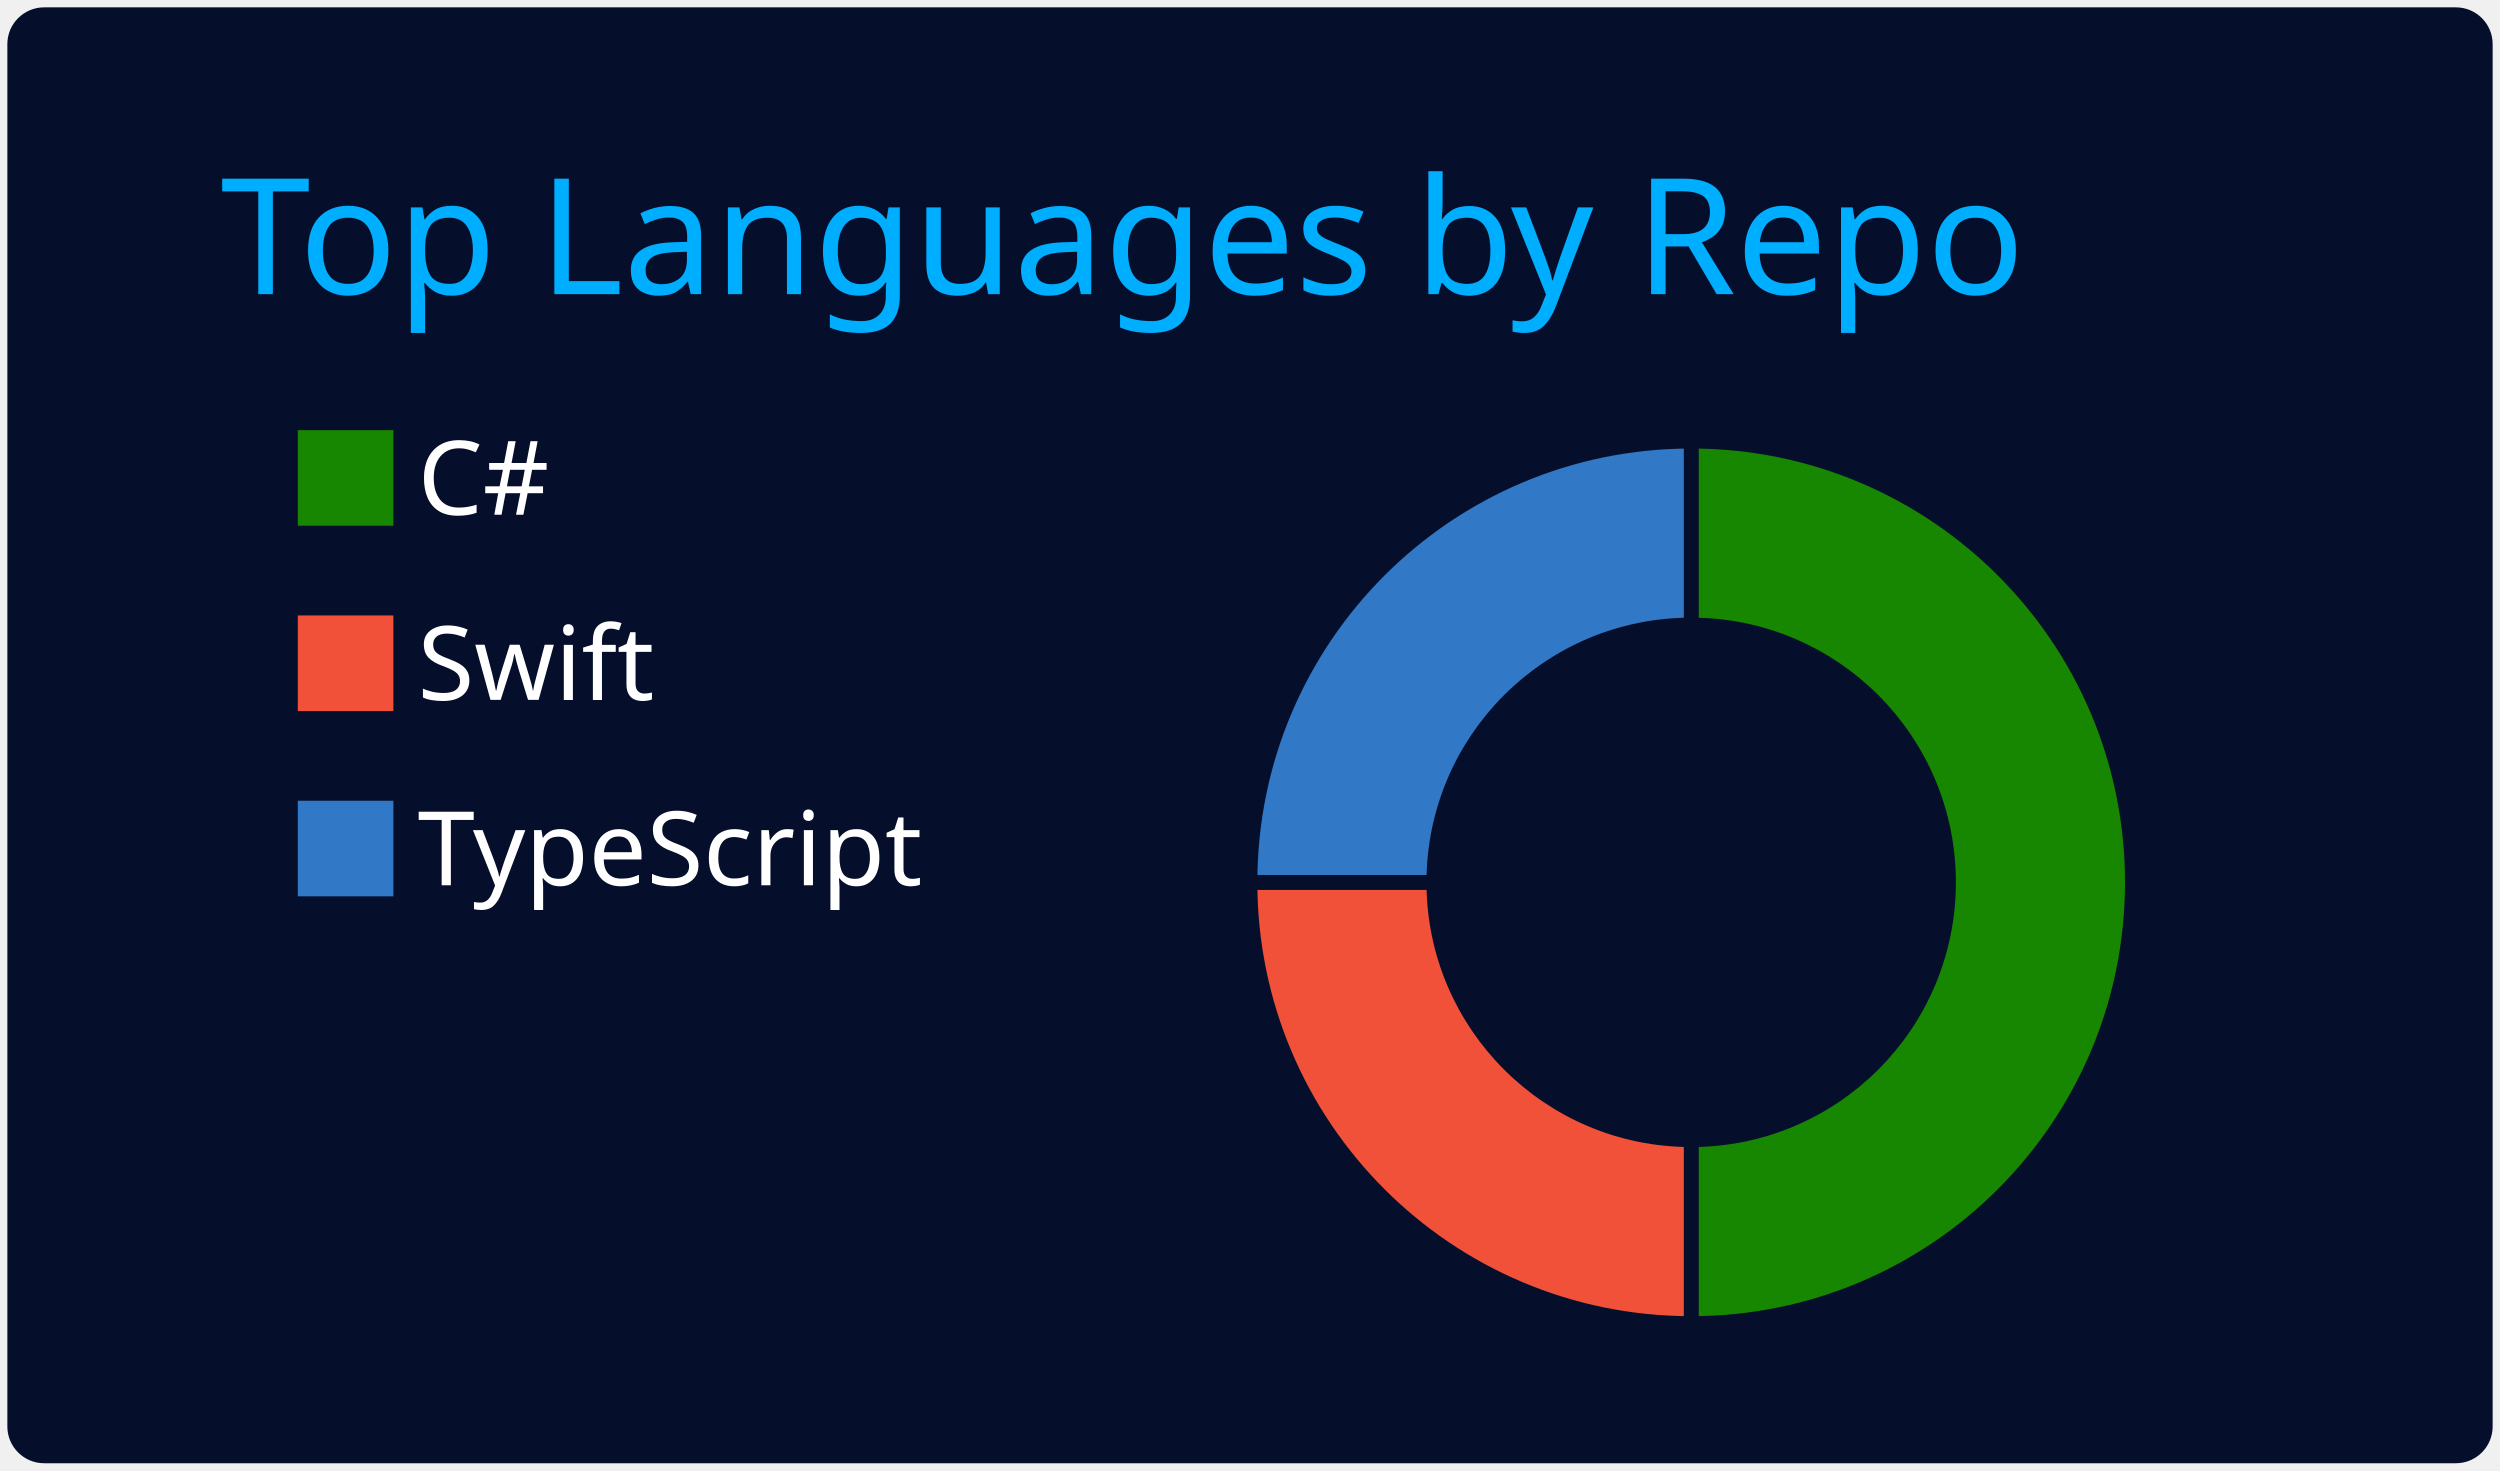
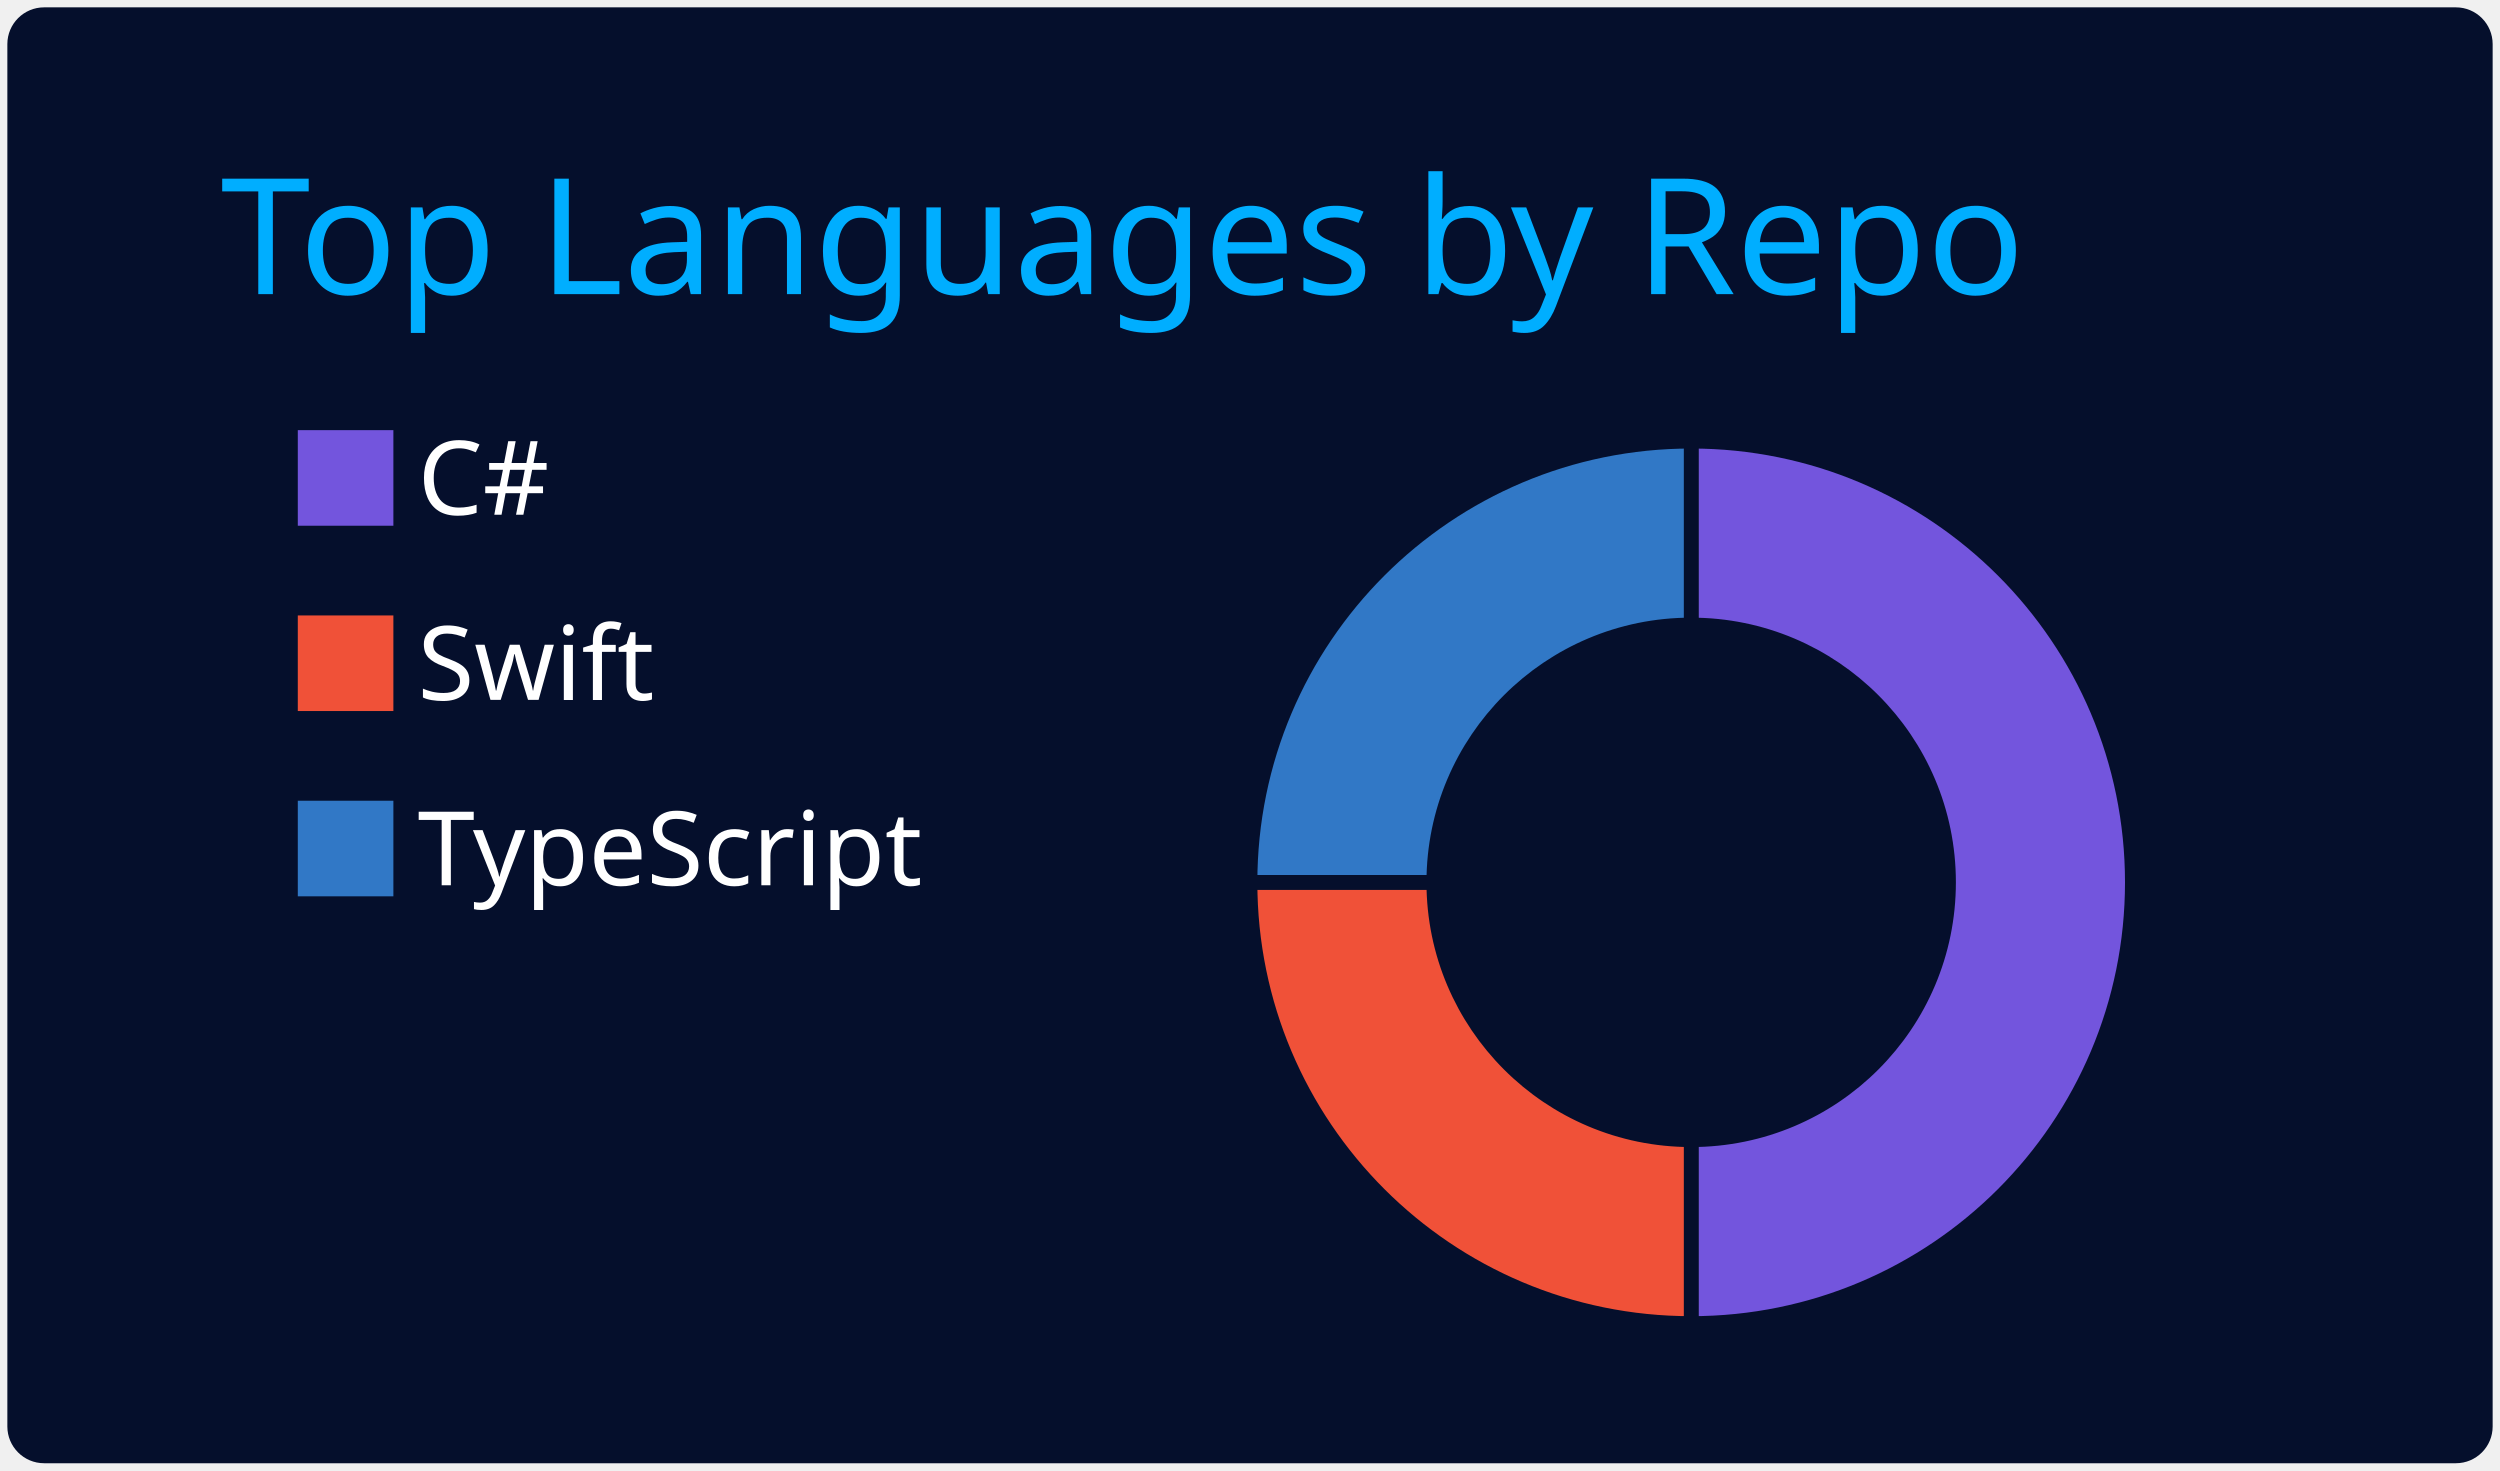
<svg xmlns="http://www.w3.org/2000/svg" width="340" height="200" viewBox="0 0 340 200">
  <style>* {
          font-family: 'Segoe UI', Ubuntu, "Helvetica Neue", Sans-Serif
        }</style>
  <g class="gpsc-root">
    <rect x="1" y="1" rx="5" ry="5" height="99%" width="99.412%" stroke="#000000" stroke-width="1" fill="#050f2c" stroke-opacity="0" />
    <text x="30" y="40" class="gpsc-item" style="--gpsc-i: 0; font-size: 22px; fill: #00aeff;">Top Languages by Repo</text>
    <g transform="translate(0,40)">
      <g transform="translate(40,0)">
-         <rect y="18" width="14" height="14" class="gpsc-item" style="--gpsc-i: 0; stroke-width: 1px;" fill="#178600" stroke="#050f2c" />
+         <rect y="18" width="14" height="14" class="gpsc-item" style="--gpsc-i: 0; stroke-width: 1px;" fill="#7355dd" stroke="#050f2c" />
        <rect y="43.2" width="14" height="14" class="gpsc-item" style="--gpsc-i: 1; stroke-width: 1px;" fill="#F05138" stroke="#050f2c" />
        <rect y="68.4" width="14" height="14" class="gpsc-item" style="--gpsc-i: 2; stroke-width: 1px;" fill="#3178c6" stroke="#050f2c" />
        <text x="16.8" y="30" class="gpsc-item" style="--gpsc-i: 0; fill: #ffffff; font-size: 14px;">C#</text>
        <text x="16.8" y="55.2" class="gpsc-item" style="--gpsc-i: 1; fill: #ffffff; font-size: 14px;">Swift</text>
        <text x="16.8" y="80.4" class="gpsc-item" style="--gpsc-i: 2; fill: #ffffff; font-size: 14px;">TypeScript</text>
      </g>
      <g transform="translate( 230, 80 )">
        <g class="arc" style="--gpsc-i: 0;">
-           <path d="M3.67394039744206e-15,-60A60,60,0,1,1,3.67394039744206e-15,60L2.1431318985078682e-15,35A35,35,0,1,0,2.1431318985078682e-15,-35Z" style="fill: #178600; stroke-width: 2px;" stroke="#050f2c" />
+           <path d="M3.67394039744206e-15,-60A60,60,0,1,1,3.67394039744206e-15,60L2.1431318985078682e-15,35A35,35,0,1,0,2.1431318985078682e-15,-35Z" style="fill: #7355dd; stroke-width: 2px;" stroke="#050f2c" />
        </g>
        <g class="arc" style="--gpsc-i: 1;">
          <path d="M3.67394039744206e-15,60A60,60,0,0,1,-60,7.34788079488412e-15L-35,4.2862637970157365e-15A35,35,0,0,0,2.1431318985078682e-15,35Z" style="fill: #F05138; stroke-width: 2px;" stroke="#050f2c" />
        </g>
        <g class="arc" style="--gpsc-i: 2;">
          <path d="M-60,7.34788079488412e-15A60,60,0,0,1,-1.1021821192326178e-14,-60L-6.429395695523604e-15,-35A35,35,0,0,0,-35,4.2862637970157365e-15Z" style="fill: #3178c6; stroke-width: 2px;" stroke="#050f2c" />
        </g>
      </g>
    </g>
  </g>
</svg>
